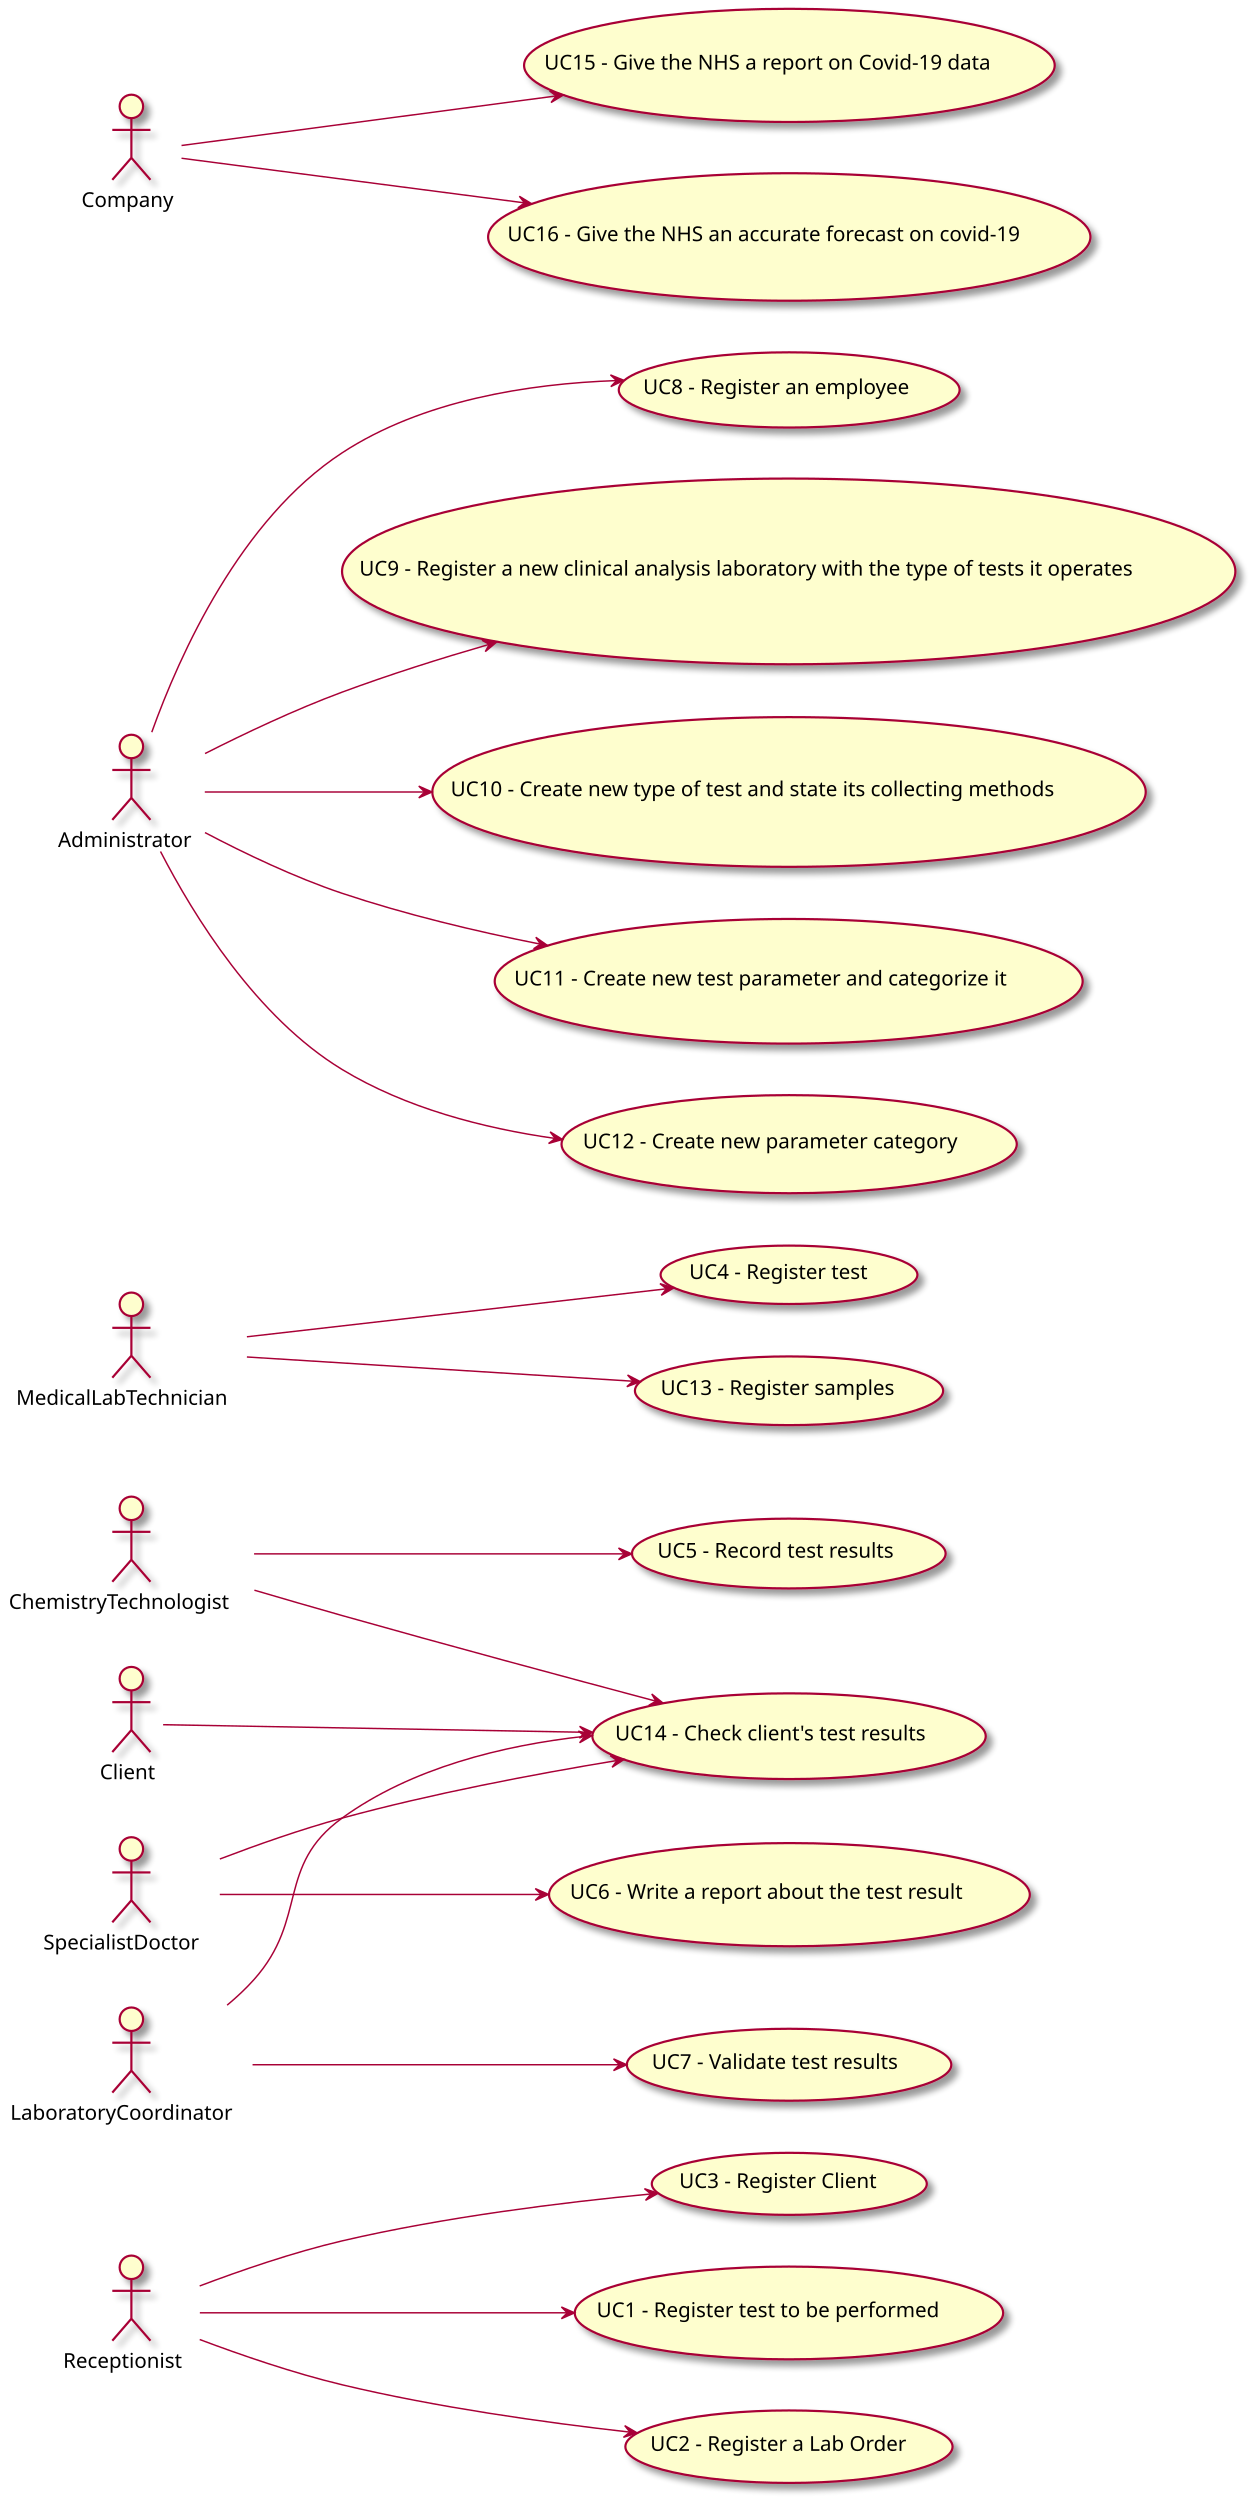
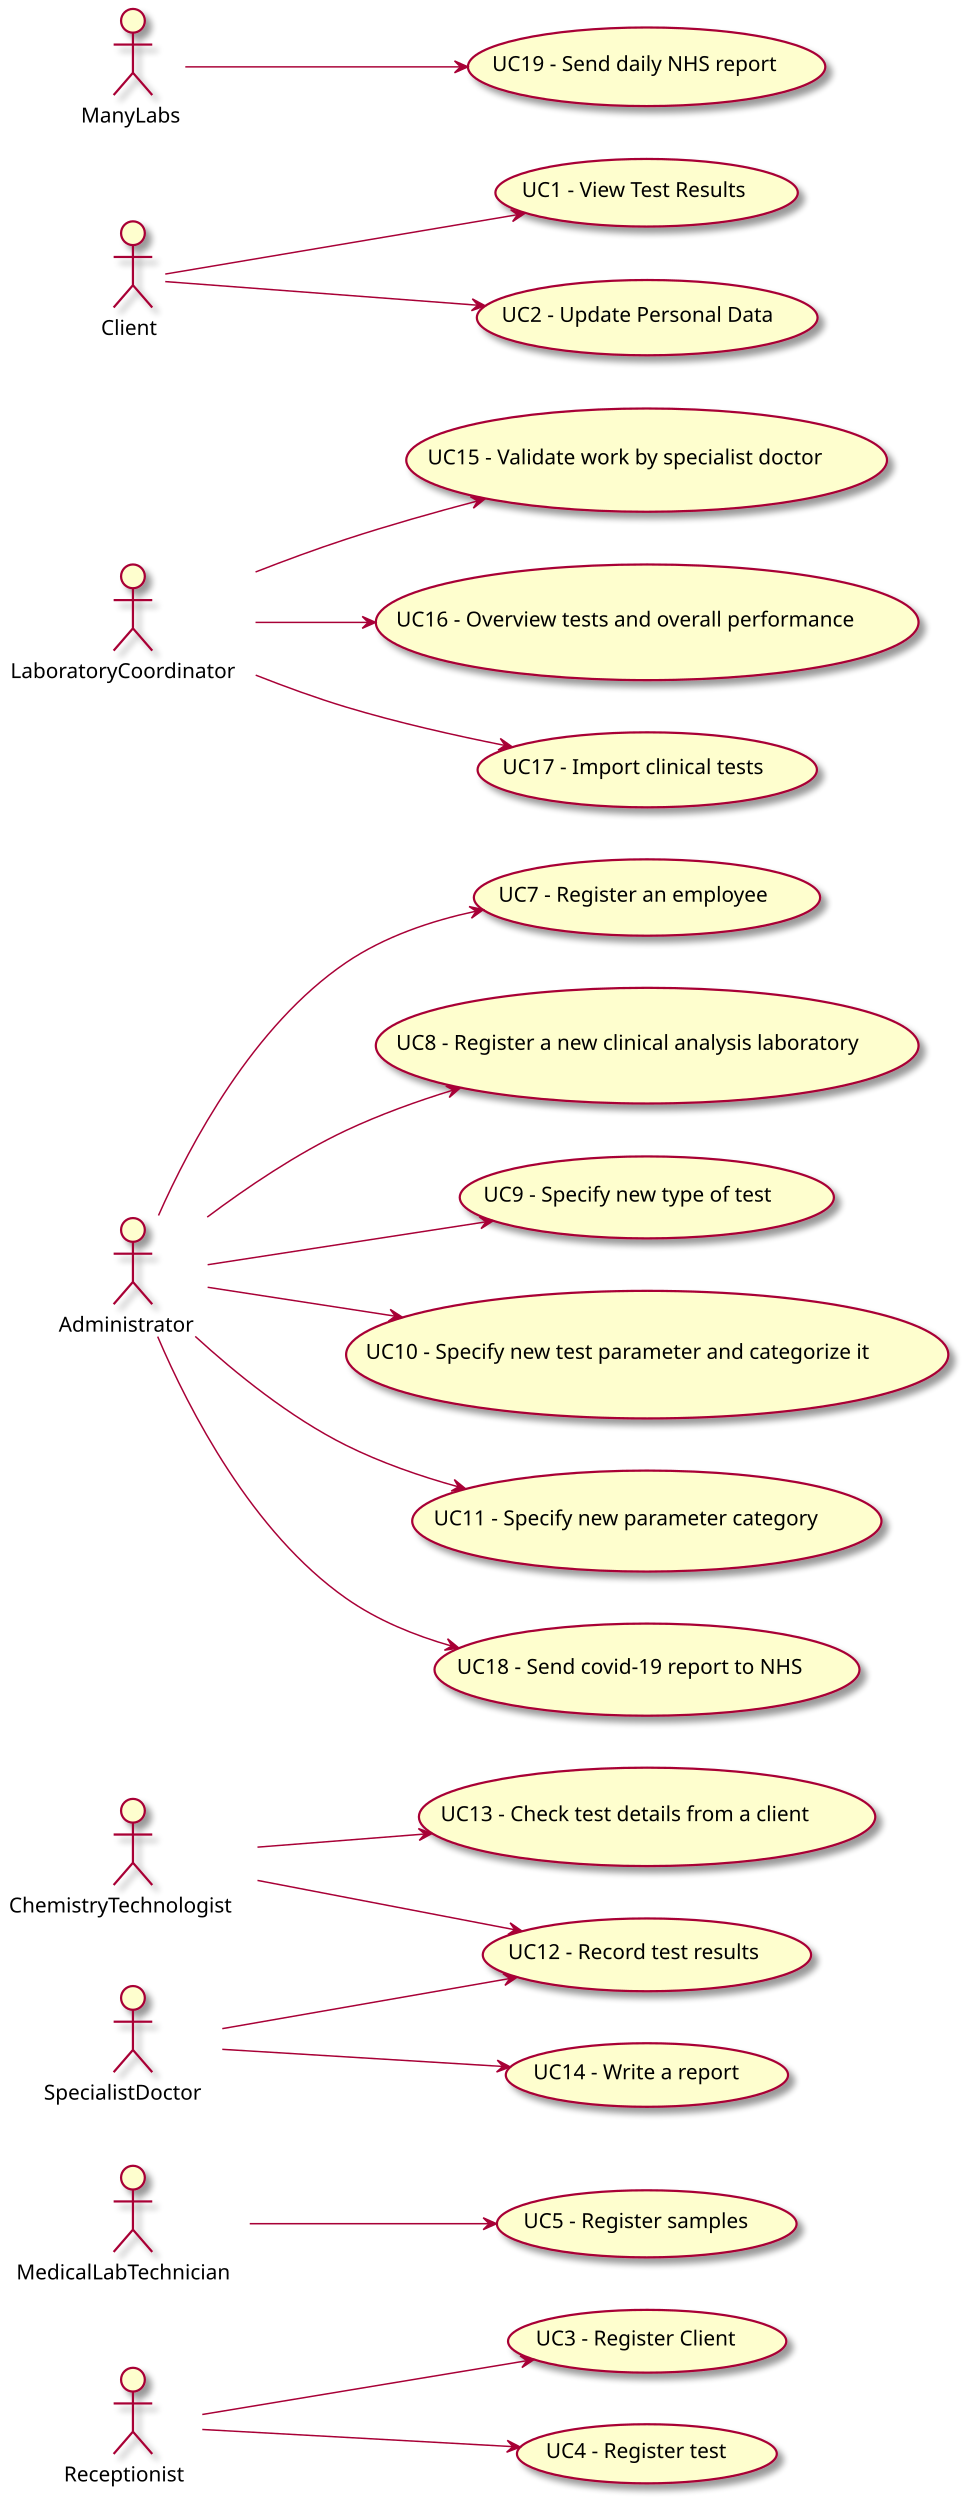
- <svg xmlns="http://www.w3.org/2000/svg" contentScriptType="application/ecmascript" contentStyleType="text/css" height="1703px" preserveAspectRatio="none" style="width:853px;height:1703px;" version="1.1" viewBox="0 0 853 1703" width="853px" zoomAndPan="magnify">
+ <svg xmlns="http://www.w3.org/2000/svg" contentScriptType="application/ecmascript" contentStyleType="text/css" height="1683px" preserveAspectRatio="none" style="width:650px;height:1683px;background:#FFFFFF;" version="1.1" viewBox="0 0 650 1683" width="650px" zoomAndPan="magnify">
  <defs>
-     <filter height="300%" id="f1xmgo1oyegkwq" width="300%" x="-1" y="-1">
+     <filter height="300%" id="fufbobnrvn1ji" width="300%" x="-1" y="-1">
      <feGaussianBlur result="blurOut" stdDeviation="2.0" />
      <feColorMatrix in="blurOut" result="blurOut2" type="matrix" values="0 0 0 0 0 0 0 0 0 0 0 0 0 0 0 0 0 0 .4 0" />
      <feOffset dx="4.0" dy="4.0" in="blurOut2" result="blurOut3" />
      <feBlend in="SourceGraphic" in2="blurOut3" mode="normal" />
    </filter>
  </defs>
  <g>
-     <ellipse cx="89.5" cy="1544.5" fill="#FEFECE" filter="url(#f1xmgo1oyegkwq)" rx="8" ry="8" style="stroke:#A80036;stroke-width:1.5;" />
-     <path d="M89.5,1552.5 L89.5,1579.5 M76.5,1560.5 L102.5,1560.5 M89.5,1579.5 L76.5,1594.5 M89.5,1579.5 L102.5,1594.5 " fill="none" filter="url(#f1xmgo1oyegkwq)" style="stroke:#A80036;stroke-width:1.5;" />
-     <text fill="#000000" font-family="sans-serif" font-size="14" lengthAdjust="spacing" textLength="93" x="43" y="1612.995">Receptionist</text>
-     <ellipse cx="537.669" cy="1487.634" fill="#FEFECE" filter="url(#f1xmgo1oyegkwq)" rx="93.669" ry="21.134" style="stroke:#A80036;stroke-width:1.5;" />
-     <text fill="#000000" font-family="sans-serif" font-size="14" lengthAdjust="spacing" textLength="150" x="462.669" y="1490.48">UC3 - Register Client</text>
-     <ellipse cx="537.43" cy="1575.586" fill="#FEFECE" filter="url(#f1xmgo1oyegkwq)" rx="145.93" ry="31.586" style="stroke:#A80036;stroke-width:1.5;" />
-     <text fill="#000000" font-family="sans-serif" font-size="14" lengthAdjust="spacing" textLength="262" x="406.43" y="1578.433">UC1 - Register test to be performed</text>
-     <ellipse cx="537.444" cy="1666.689" fill="#FEFECE" filter="url(#f1xmgo1oyegkwq)" rx="111.444" ry="24.689" style="stroke:#A80036;stroke-width:1.5;" />
-     <text fill="#000000" font-family="sans-serif" font-size="14" lengthAdjust="spacing" textLength="189" x="442.944" y="1669.535">UC2 - Register a Lab Order</text>
-     <ellipse cx="537.497" cy="1182.699" fill="#FEFECE" filter="url(#f1xmgo1oyegkwq)" rx="133.997" ry="29.199" style="stroke:#A80036;stroke-width:1.5;" />
-     <text fill="#000000" font-family="sans-serif" font-size="14" lengthAdjust="spacing" textLength="237" x="418.997" y="1185.546">UC14 - Check client's test results</text>
-     <ellipse cx="89.5" cy="888.5" fill="#FEFECE" filter="url(#f1xmgo1oyegkwq)" rx="8" ry="8" style="stroke:#A80036;stroke-width:1.5;" />
-     <path d="M89.5,896.5 L89.5,923.5 M76.5,904.5 L102.5,904.5 M89.5,923.5 L76.5,938.5 M89.5,923.5 L102.5,938.5 " fill="none" filter="url(#f1xmgo1oyegkwq)" style="stroke:#A80036;stroke-width:1.5;" />
-     <text fill="#000000" font-family="sans-serif" font-size="14" lengthAdjust="spacing" textLength="157" x="11" y="956.995">MedicalLabTechnician</text>
-     <ellipse cx="537.474" cy="868.395" fill="#FEFECE" filter="url(#f1xmgo1oyegkwq)" rx="87.474" ry="19.895" style="stroke:#A80036;stroke-width:1.5;" />
-     <text fill="#000000" font-family="sans-serif" font-size="14" lengthAdjust="spacing" textLength="136" x="469.474" y="871.242">UC4 - Register test</text>
-     <ellipse cx="537.491" cy="947.398" fill="#FEFECE" filter="url(#f1xmgo1oyegkwq)" rx="104.991" ry="23.398" style="stroke:#A80036;stroke-width:1.5;" />
-     <text fill="#000000" font-family="sans-serif" font-size="14" lengthAdjust="spacing" textLength="175" x="449.991" y="950.245">UC13 - Register samples</text>
-     <ellipse cx="89.5" cy="1027.5" fill="#FEFECE" filter="url(#f1xmgo1oyegkwq)" rx="8" ry="8" style="stroke:#A80036;stroke-width:1.5;" />
-     <path d="M89.5,1035.5 L89.5,1062.5 M76.5,1043.5 L102.5,1043.5 M89.5,1062.5 L76.5,1077.5 M89.5,1062.5 L102.5,1077.5 " fill="none" filter="url(#f1xmgo1oyegkwq)" style="stroke:#A80036;stroke-width:1.5;" />
-     <text fill="#000000" font-family="sans-serif" font-size="14" lengthAdjust="spacing" textLength="167" x="6" y="1095.995">ChemistryTechnologist</text>
-     <ellipse cx="537.328" cy="1058.265" fill="#FEFECE" filter="url(#f1xmgo1oyegkwq)" rx="106.828" ry="23.765" style="stroke:#A80036;stroke-width:1.5;" />
-     <text fill="#000000" font-family="sans-serif" font-size="14" lengthAdjust="spacing" textLength="179" x="447.828" y="1061.112">UC5 - Record test results</text>
-     <ellipse cx="89.5" cy="1259.5" fill="#FEFECE" filter="url(#f1xmgo1oyegkwq)" rx="8" ry="8" style="stroke:#A80036;stroke-width:1.5;" />
-     <path d="M89.5,1267.5 L89.5,1294.5 M76.5,1275.5 L102.5,1275.5 M89.5,1294.5 L76.5,1309.5 M89.5,1294.5 L102.5,1309.5 " fill="none" filter="url(#f1xmgo1oyegkwq)" style="stroke:#A80036;stroke-width:1.5;" />
-     <text fill="#000000" font-family="sans-serif" font-size="14" lengthAdjust="spacing" textLength="120" x="29.5" y="1327.995">SpecialistDoctor</text>
-     <ellipse cx="537.749" cy="1290.65" fill="#FEFECE" filter="url(#f1xmgo1oyegkwq)" rx="163.749" ry="35.15" style="stroke:#A80036;stroke-width:1.5;" />
-     <text fill="#000000" font-family="sans-serif" font-size="14" lengthAdjust="spacing" textLength="299" x="388.249" y="1293.496">UC6 - Write a report about the test result</text>
-     <ellipse cx="89.5" cy="508.5" fill="#FEFECE" filter="url(#f1xmgo1oyegkwq)" rx="8" ry="8" style="stroke:#A80036;stroke-width:1.5;" />
-     <path d="M89.5,516.5 L89.5,543.5 M76.5,524.5 L102.5,524.5 M89.5,543.5 L76.5,558.5 M89.5,543.5 L102.5,558.5 " fill="none" filter="url(#f1xmgo1oyegkwq)" style="stroke:#A80036;stroke-width:1.5;" />
-     <text fill="#000000" font-family="sans-serif" font-size="14" lengthAdjust="spacing" textLength="100" x="39.5" y="576.995">Administrator</text>
-     <ellipse cx="537.594" cy="265.619" fill="#FEFECE" filter="url(#f1xmgo1oyegkwq)" rx="116.094" ry="25.619" style="stroke:#A80036;stroke-width:1.5;" />
-     <text fill="#000000" font-family="sans-serif" font-size="14" lengthAdjust="spacing" textLength="199" x="438.094" y="268.465">UC8 - Register an employee</text>
-     <ellipse cx="537.268" cy="389.253" fill="#FEFECE" filter="url(#f1xmgo1oyegkwq)" rx="304.268" ry="63.254" style="stroke:#A80036;stroke-width:1.5;" />
-     <text fill="#000000" font-family="sans-serif" font-size="14" lengthAdjust="spacing" textLength="585" x="244.768" y="392.1">UC9 - Register a new clinical analysis laboratory with the type of tests it operates</text>
-     <ellipse cx="537.484" cy="539.497" fill="#FEFECE" filter="url(#f1xmgo1oyegkwq)" rx="242.984" ry="50.997" style="stroke:#A80036;stroke-width:1.5;" />
-     <text fill="#000000" font-family="sans-serif" font-size="14" lengthAdjust="spacing" textLength="461" x="306.984" y="542.343">UC10 - Create new type of test and state its collecting methods</text>
-     <ellipse cx="537.254" cy="668.451" fill="#FEFECE" filter="url(#f1xmgo1oyegkwq)" rx="200.254" ry="42.451" style="stroke:#A80036;stroke-width:1.5;" />
-     <text fill="#000000" font-family="sans-serif" font-size="14" lengthAdjust="spacing" textLength="374" x="350.253" y="671.297">UC11 - Create new test parameter and categorize it</text>
-     <ellipse cx="537.56" cy="779.412" fill="#FEFECE" filter="url(#f1xmgo1oyegkwq)" rx="155.06" ry="33.412" style="stroke:#A80036;stroke-width:1.5;" />
-     <text fill="#000000" font-family="sans-serif" font-size="14" lengthAdjust="spacing" textLength="281" x="397.06" y="782.259">UC12 - Create new parameter category</text>
-     <ellipse cx="89.5" cy="1375.5" fill="#FEFECE" filter="url(#f1xmgo1oyegkwq)" rx="8" ry="8" style="stroke:#A80036;stroke-width:1.5;" />
-     <path d="M89.5,1383.5 L89.5,1410.5 M76.5,1391.5 L102.5,1391.5 M89.5,1410.5 L76.5,1425.5 M89.5,1410.5 L102.5,1425.5 " fill="none" filter="url(#f1xmgo1oyegkwq)" style="stroke:#A80036;stroke-width:1.5;" />
-     <text fill="#000000" font-family="sans-serif" font-size="14" lengthAdjust="spacing" textLength="165" x="7" y="1443.995">LaboratoryCoordinator</text>
-     <ellipse cx="537.518" cy="1406.504" fill="#FEFECE" filter="url(#f1xmgo1oyegkwq)" rx="110.518" ry="24.504" style="stroke:#A80036;stroke-width:1.5;" />
-     <text fill="#000000" font-family="sans-serif" font-size="14" lengthAdjust="spacing" textLength="187" x="444.018" y="1409.35">UC7 - Validate test results</text>
-     <ellipse cx="89.5" cy="72.5" fill="#FEFECE" filter="url(#f1xmgo1oyegkwq)" rx="8" ry="8" style="stroke:#A80036;stroke-width:1.5;" />
-     <path d="M89.5,80.5 L89.5,107.5 M76.5,88.5 L102.5,88.5 M89.5,107.5 L76.5,122.5 M89.5,107.5 L102.5,122.5 " fill="none" filter="url(#f1xmgo1oyegkwq)" style="stroke:#A80036;stroke-width:1.5;" />
-     <text fill="#000000" font-family="sans-serif" font-size="14" lengthAdjust="spacing" textLength="68" x="55.5" y="140.995">Company</text>
-     <ellipse cx="537.733" cy="44.547" fill="#FEFECE" filter="url(#f1xmgo1oyegkwq)" rx="180.733" ry="38.547" style="stroke:#A80036;stroke-width:1.5;" />
-     <text fill="#000000" font-family="sans-serif" font-size="14" lengthAdjust="spacing" textLength="334" x="370.733" y="47.393">UC15 - Give the NHS a report on Covid-19 data</text>
-     <ellipse cx="537.648" cy="161.43" fill="#FEFECE" filter="url(#f1xmgo1oyegkwq)" rx="205.148" ry="43.43" style="stroke:#A80036;stroke-width:1.5;" />
-     <text fill="#000000" font-family="sans-serif" font-size="14" lengthAdjust="spacing" textLength="384" x="345.648" y="164.276">UC16 - Give the NHS an accurate forecast on covid-19</text>
-     <ellipse cx="89.5" cy="1143.5" fill="#FEFECE" filter="url(#f1xmgo1oyegkwq)" rx="8" ry="8" style="stroke:#A80036;stroke-width:1.5;" />
-     <path d="M89.5,1151.5 L89.5,1178.5 M76.5,1159.5 L102.5,1159.5 M89.5,1178.5 L76.5,1193.5 M89.5,1178.5 L102.5,1193.5 " fill="none" filter="url(#f1xmgo1oyegkwq)" style="stroke:#A80036;stroke-width:1.5;" />
-     <text fill="#000000" font-family="sans-serif" font-size="14" lengthAdjust="spacing" textLength="43" x="68" y="1211.995">Client</text>
-     <path d="M136.012,1557.197 C163.652,1546.752 199.882,1534.237 233,1526.5 C302.563,1510.249 382.786,1500.31 443.277,1494.536 " fill="none" id="Receptionist-to-Register" style="stroke:#A80036;stroke-width:1.0;" />
-     <polygon fill="#A80036" points="448.331,1494.058,438.995,1490.922,443.353,1494.528,439.747,1498.886,448.331,1494.058" style="stroke:#A80036;stroke-width:1.0;" />
-     <path d="M136.134,1575.5 C194.58,1575.5 298.769,1575.5 386.21,1575.5 " fill="none" id="Receptionist-to-UC1 - Register test to be performed" style="stroke:#A80036;stroke-width:1.0;" />
-     <polygon fill="#A80036" points="391.415,1575.5,382.415,1571.5,386.415,1575.5,382.415,1579.5,391.415,1575.5" style="stroke:#A80036;stroke-width:1.0;" />
-     <path d="M136.039,1593.686 C163.69,1604.09 199.92,1616.602 233,1624.5 C297.16,1639.818 370.377,1650.151 428.821,1656.734 " fill="none" id="Receptionist-to-UC2 - Register a Lab Order" style="stroke:#A80036;stroke-width:1.0;" />
-     <polygon fill="#A80036" points="434.072,1657.32,425.572,1652.344,429.103,1656.764,424.683,1660.295,434.072,1657.32" style="stroke:#A80036;stroke-width:1.0;" />
-     <path d="M168.187,910.616 C248.045,901.485 371.938,887.318 453.637,877.975 " fill="none" id="MedicalLabTechnician-to-UC4 - Register test" style="stroke:#A80036;stroke-width:1.0;" />
-     <polygon fill="#A80036" points="458.956,877.367,449.56,874.414,453.988,877.934,450.468,882.362,458.956,877.367" style="stroke:#A80036;stroke-width:1.0;" />
-     <path d="M168.187,924.377 C240.963,928.946 350.309,935.811 430.965,940.874 " fill="none" id="MedicalLabTechnician-to-UC13 - Register samples" style="stroke:#A80036;stroke-width:1.0;" />
-     <polygon fill="#A80036" points="436.235,941.205,427.504,936.647,431.245,940.891,427.001,944.631,436.235,941.205" style="stroke:#A80036;stroke-width:1.0;" />
-     <path d="M173.083,1058.5 C244.045,1058.5 346.99,1058.5 425.211,1058.5 " fill="none" id="ChemistryTechnologist-to-UC5 - Record test results" style="stroke:#A80036;stroke-width:1.0;" />
-     <polygon fill="#A80036" points="430.327,1058.5,421.327,1054.5,425.327,1058.5,421.327,1062.5,430.327,1058.5" style="stroke:#A80036;stroke-width:1.0;" />
-     <path d="M173.295,1083.249 C192.848,1088.997 213.64,1095.032 233,1100.5 C304.653,1120.736 386.122,1142.69 446.599,1158.785 " fill="none" id="ChemistryTechnologist-to-Check" style="stroke:#A80036;stroke-width:1.0;" />
-     <polygon fill="#A80036" points="451.649,1160.128,443.98,1153.949,446.817,1158.842,441.923,1161.68,451.649,1160.128" style="stroke:#A80036;stroke-width:1.0;" />
-     <path d="M149.725,1290.5 C205.489,1290.5 291.702,1290.5 368.593,1290.5 " fill="none" id="SpecialistDoctor-to-UC6 - Write a report about the test result" style="stroke:#A80036;stroke-width:1.0;" />
-     <polygon fill="#A80036" points="373.644,1290.5,364.644,1286.5,368.644,1290.5,364.644,1294.5,373.644,1290.5" style="stroke:#A80036;stroke-width:1.0;" />
-     <path d="M149.756,1266.355 C175.086,1256.696 205.178,1246.086 233,1238.5 C293.967,1221.877 363.176,1208.685 420.093,1199.29 " fill="none" id="SpecialistDoctor-to-Check" style="stroke:#A80036;stroke-width:1.0;" />
-     <polygon fill="#A80036" points="425.212,1198.45,415.683,1195.961,420.278,1199.26,416.979,1203.855,425.212,1198.45" style="stroke:#A80036;stroke-width:1.0;" />
-     <path d="M103.382,498.77 C122.508,445.54 163.8,353.78 233,308.5 C287.684,272.72 359.739,261.37 419.918,259.25 " fill="none" id="Administrator-to-UC8 - Register an employee" style="stroke:#A80036;stroke-width:1.0;" />
-     <polygon fill="#A80036" points="424.965,259.09,415.845,255.372,419.967,259.246,416.094,263.368,424.965,259.09" style="stroke:#A80036;stroke-width:1.0;" />
-     <path d="M139.664,513.32 C166.694,499.62 201.123,483.3 233,471.5 C264.955,459.67 299.374,448.73 333.154,438.96 " fill="none" id="Administrator-to-UC9 - Register a new clinical analysis laboratory with the type of tests it operates" style="stroke:#A80036;stroke-width:1.0;" />
-     <polygon fill="#A80036" points="338.133,437.52,328.377,436.171,333.329,438.906,330.594,443.857,338.133,437.52" style="stroke:#A80036;stroke-width:1.0;" />
-     <path d="M139.506,539.5 C177.067,539.5 232,539.5 289.093,539.5 " fill="none" id="Administrator-to-UC10 - Create new type of test and state its collecting methods" style="stroke:#A80036;stroke-width:1.0;" />
-     <polygon fill="#A80036" points="294.267,539.5,285.267,535.5,289.267,539.5,285.267,543.5,294.267,539.5" style="stroke:#A80036;stroke-width:1.0;" />
-     <path d="M139.635,567.16 C166.514,581.29 200.809,597.72 233,608.5 C275.912,622.87 323.452,634.28 367.925,643.12 " fill="none" id="Administrator-to-UC11 - Create new test parameter and categorize it" style="stroke:#A80036;stroke-width:1.0;" />
-     <polygon fill="#A80036" points="373.053,644.13,364.995,638.467,368.147,643.164,363.45,646.317,373.053,644.13" style="stroke:#A80036;stroke-width:1.0;" />
-     <path d="M109.332,580.03 C132.083,624.14 174.689,693.099 233,728.5 C276.162,754.704 328.817,768.511 378.074,775.503 " fill="none" id="Administrator-to-UC12 - Create new parameter category" style="stroke:#A80036;stroke-width:1.0;" />
-     <polygon fill="#A80036" points="383.137,776.2,374.766,771.011,378.184,775.519,373.676,778.936,383.137,776.2" style="stroke:#A80036;stroke-width:1.0;" />
-     <path d="M172.044,1406.5 C242.021,1406.5 343.648,1406.5 421.82,1406.5 " fill="none" id="LaboratoryCoordinator-to-UC7 - Validate test results" style="stroke:#A80036;stroke-width:1.0;" />
-     <polygon fill="#A80036" points="426.935,1406.5,417.935,1402.5,421.935,1406.5,417.935,1410.5,426.935,1406.5" style="stroke:#A80036;stroke-width:1.0;" />
-     <path d="M154.722,1365.923 C161.272,1360.479 167.52,1354.639 173,1348.5 C210.083,1306.954 187.902,1271.172 233,1238.5 C280.384,1204.172 342.57,1188.941 398.306,1182.761 " fill="none" id="LaboratoryCoordinator-to-Check" style="stroke:#A80036;stroke-width:1.0;" />
-     <polygon fill="#A80036" points="403.335,1182.226,393.962,1179.2,398.363,1182.755,394.808,1187.155,403.335,1182.226" style="stroke:#A80036;stroke-width:1.0;" />
-     <path d="M123.658,99.11 C177.203,92.03 286.063,77.63 378.558,65.39 " fill="none" id="Company-to-UC15 - Give the NHS a report on Covid-19 data" style="stroke:#A80036;stroke-width:1.0;" />
-     <polygon fill="#A80036" points="383.786,64.7,374.339,61.915,378.829,65.356,375.388,69.846,383.786,64.7" style="stroke:#A80036;stroke-width:1.0;" />
-     <path d="M123.658,107.81 C173.092,114.24 269.674,126.8 356.997,138.16 " fill="none" id="Company-to-UC16 - Give the NHS an accurate forecast on covid-19" style="stroke:#A80036;stroke-width:1.0;" />
-     <polygon fill="#A80036" points="362.204,138.83,353.796,133.701,357.246,138.184,352.763,141.634,362.204,138.83" style="stroke:#A80036;stroke-width:1.0;" />
-     <path d="M111.117,1174.87 C161.533,1175.774 294.523,1178.16 398.51,1180.025 " fill="none" id="Client-to-Check" style="stroke:#A80036;stroke-width:1.0;" />
-     <polygon fill="#A80036" points="403.751,1180.119,394.823,1175.96,398.752,1180.03,394.682,1183.959,403.751,1180.119" style="stroke:#A80036;stroke-width:1.0;" />
+     <ellipse cx="89.5" cy="1602" fill="#FEFECE" filter="url(#fufbobnrvn1ji)" rx="8" ry="8" style="stroke:#A80036;stroke-width:1.5;" />
+     <path d="M89.5,1610 L89.5,1637 M76.5,1618 L102.5,1618 M89.5,1637 L76.5,1652 M89.5,1637 L102.5,1652 " fill="none" filter="url(#fufbobnrvn1ji)" style="stroke:#A80036;stroke-width:1.5;" />
+     <text fill="#000000" font-family="sans-serif" font-size="14" lengthAdjust="spacing" textLength="93" x="43" y="1670.495">Receptionist</text>
+     <ellipse cx="435.669" cy="1576.134" fill="#FEFECE" filter="url(#fufbobnrvn1ji)" rx="93.669" ry="21.134" style="stroke:#A80036;stroke-width:1.5;" />
+     <text fill="#000000" font-family="sans-serif" font-size="14" lengthAdjust="spacing" textLength="150" x="360.669" y="1578.98">UC3 - Register Client</text>
+     <ellipse cx="435.474" cy="1651.895" fill="#FEFECE" filter="url(#fufbobnrvn1ji)" rx="87.474" ry="19.895" style="stroke:#A80036;stroke-width:1.5;" />
+     <text fill="#000000" font-family="sans-serif" font-size="14" lengthAdjust="spacing" textLength="136" x="367.474" y="1654.742">UC4 - Register test</text>
+     <ellipse cx="89.5" cy="1466" fill="#FEFECE" filter="url(#fufbobnrvn1ji)" rx="8" ry="8" style="stroke:#A80036;stroke-width:1.5;" />
+     <path d="M89.5,1474 L89.5,1501 M76.5,1482 L102.5,1482 M89.5,1501 L76.5,1516 M89.5,1501 L102.5,1516 " fill="none" filter="url(#fufbobnrvn1ji)" style="stroke:#A80036;stroke-width:1.5;" />
+     <text fill="#000000" font-family="sans-serif" font-size="14" lengthAdjust="spacing" textLength="157" x="11" y="1534.495">MedicalLabTechnician</text>
+     <ellipse cx="435.382" cy="1497.076" fill="#FEFECE" filter="url(#fufbobnrvn1ji)" rx="100.882" ry="22.576" style="stroke:#A80036;stroke-width:1.5;" />
+     <text fill="#000000" font-family="sans-serif" font-size="14" lengthAdjust="spacing" textLength="166" x="352.382" y="1499.923">UC5 - Register samples</text>
+     <ellipse cx="89.5" cy="1219" fill="#FEFECE" filter="url(#fufbobnrvn1ji)" rx="8" ry="8" style="stroke:#A80036;stroke-width:1.5;" />
+     <path d="M89.5,1227 L89.5,1254 M76.5,1235 L102.5,1235 M89.5,1254 L76.5,1269 M89.5,1254 L102.5,1269 " fill="none" filter="url(#fufbobnrvn1ji)" style="stroke:#A80036;stroke-width:1.5;" />
+     <text fill="#000000" font-family="sans-serif" font-size="14" lengthAdjust="spacing" textLength="167" x="6" y="1287.495">ChemistryTechnologist</text>
+     <ellipse cx="435.518" cy="1316.004" fill="#FEFECE" filter="url(#fufbobnrvn1ji)" rx="110.518" ry="24.504" style="stroke:#A80036;stroke-width:1.5;" />
+     <text fill="#000000" font-family="sans-serif" font-size="14" lengthAdjust="spacing" textLength="187" x="342.018" y="1318.85">UC12 - Record test results</text>
+     <ellipse cx="435.615" cy="1223.123" fill="#FEFECE" filter="url(#fufbobnrvn1ji)" rx="153.615" ry="33.123" style="stroke:#A80036;stroke-width:1.5;" />
+     <text fill="#000000" font-family="sans-serif" font-size="14" lengthAdjust="spacing" textLength="278" x="296.615" y="1225.97">UC13 - Check test details from a client</text>
+     <ellipse cx="89.5" cy="1345" fill="#FEFECE" filter="url(#fufbobnrvn1ji)" rx="8" ry="8" style="stroke:#A80036;stroke-width:1.5;" />
+     <path d="M89.5,1353 L89.5,1380 M76.5,1361 L102.5,1361 M89.5,1380 L76.5,1395 M89.5,1380 L102.5,1395 " fill="none" filter="url(#fufbobnrvn1ji)" style="stroke:#A80036;stroke-width:1.5;" />
+     <text fill="#000000" font-family="sans-serif" font-size="14" lengthAdjust="spacing" textLength="120" x="29.5" y="1413.495">SpecialistDoctor</text>
+     <ellipse cx="435.512" cy="1396.902" fill="#FEFECE" filter="url(#fufbobnrvn1ji)" rx="95.012" ry="21.402" style="stroke:#A80036;stroke-width:1.5;" />
+     <text fill="#000000" font-family="sans-serif" font-size="14" lengthAdjust="spacing" textLength="153" x="359.012" y="1399.749">UC14 - Write a report</text>
+     <ellipse cx="89.5" cy="828" fill="#FEFECE" filter="url(#fufbobnrvn1ji)" rx="8" ry="8" style="stroke:#A80036;stroke-width:1.5;" />
+     <path d="M89.5,836 L89.5,863 M76.5,844 L102.5,844 M89.5,863 L76.5,878 M89.5,863 L102.5,878 " fill="none" filter="url(#fufbobnrvn1ji)" style="stroke:#A80036;stroke-width:1.5;" />
+     <text fill="#000000" font-family="sans-serif" font-size="14" lengthAdjust="spacing" textLength="100" x="39.5" y="896.495">Administrator</text>
+     <ellipse cx="435.56" cy="604.212" fill="#FEFECE" filter="url(#fufbobnrvn1ji)" rx="116.56" ry="25.712" style="stroke:#A80036;stroke-width:1.5;" />
+     <text fill="#000000" font-family="sans-serif" font-size="14" lengthAdjust="spacing" textLength="200" x="335.56" y="607.059">UC7 - Register an employee</text>
+     <ellipse cx="435.68" cy="703.936" fill="#FEFECE" filter="url(#fufbobnrvn1ji)" rx="182.68" ry="38.936" style="stroke:#A80036;stroke-width:1.5;" />
+     <text fill="#000000" font-family="sans-serif" font-size="14" lengthAdjust="spacing" textLength="338" x="266.68" y="706.783">UC8 - Register a new clinical analysis laboratory</text>
+     <ellipse cx="435.447" cy="806.089" fill="#FEFECE" filter="url(#fufbobnrvn1ji)" rx="125.947" ry="27.589" style="stroke:#A80036;stroke-width:1.5;" />
+     <text fill="#000000" font-family="sans-serif" font-size="14" lengthAdjust="spacing" textLength="220" x="325.447" y="808.936">UC9 - Specify new type of test</text>
+     <ellipse cx="435.7" cy="911.94" fill="#FEFECE" filter="url(#fufbobnrvn1ji)" rx="202.7" ry="42.94" style="stroke:#A80036;stroke-width:1.5;" />
+     <text fill="#000000" font-family="sans-serif" font-size="14" lengthAdjust="spacing" textLength="379" x="246.2" y="914.787">UC10 - Specify new test parameter and categorize it</text>
+     <ellipse cx="435.452" cy="1023.99" fill="#FEFECE" filter="url(#fufbobnrvn1ji)" rx="157.952" ry="33.99" style="stroke:#A80036;stroke-width:1.5;" />
+     <text fill="#000000" font-family="sans-serif" font-size="14" lengthAdjust="spacing" textLength="287" x="291.952" y="1026.837">UC11 - Specify new parameter category</text>
+     <ellipse cx="435.557" cy="1124.011" fill="#FEFECE" filter="url(#fufbobnrvn1ji)" rx="143.057" ry="31.011" style="stroke:#A80036;stroke-width:1.5;" />
+     <text fill="#000000" font-family="sans-serif" font-size="14" lengthAdjust="spacing" textLength="256" x="307.557" y="1126.858">UC18 - Send covid-19 report to NHS</text>
+     <ellipse cx="89.5" cy="388" fill="#FEFECE" filter="url(#fufbobnrvn1ji)" rx="8" ry="8" style="stroke:#A80036;stroke-width:1.5;" />
+     <path d="M89.5,396 L89.5,423 M76.5,404 L102.5,404 M89.5,423 L76.5,438 M89.5,423 L102.5,438 " fill="none" filter="url(#fufbobnrvn1ji)" style="stroke:#A80036;stroke-width:1.5;" />
+     <text fill="#000000" font-family="sans-serif" font-size="14" lengthAdjust="spacing" textLength="165" x="7" y="456.495">LaboratoryCoordinator</text>
+     <ellipse cx="435.315" cy="309.763" fill="#FEFECE" filter="url(#fufbobnrvn1ji)" rx="161.815" ry="34.763" style="stroke:#A80036;stroke-width:1.5;" />
+     <text fill="#000000" font-family="sans-serif" font-size="14" lengthAdjust="spacing" textLength="295" x="287.815" y="312.61">UC15 - Validate work by specialist doctor</text>
+     <ellipse cx="435.68" cy="418.936" fill="#FEFECE" filter="url(#fufbobnrvn1ji)" rx="182.68" ry="38.936" style="stroke:#A80036;stroke-width:1.5;" />
+     <text fill="#000000" font-family="sans-serif" font-size="14" lengthAdjust="spacing" textLength="338" x="266.68" y="421.783">UC16 - Overview tests and overall performance</text>
+     <ellipse cx="435.73" cy="518.246" fill="#FEFECE" filter="url(#fufbobnrvn1ji)" rx="114.23" ry="25.246" style="stroke:#A80036;stroke-width:1.5;" />
+     <text fill="#000000" font-family="sans-serif" font-size="14" lengthAdjust="spacing" textLength="195" x="338.23" y="521.093">UC17 - Import clinical tests</text>
+     <ellipse cx="89.5" cy="157" fill="#FEFECE" filter="url(#fufbobnrvn1ji)" rx="8" ry="8" style="stroke:#A80036;stroke-width:1.5;" />
+     <path d="M89.5,165 L89.5,192 M76.5,173 L102.5,173 M89.5,192 L76.5,207 M89.5,192 L102.5,207 " fill="none" filter="url(#fufbobnrvn1ji)" style="stroke:#A80036;stroke-width:1.5;" />
+     <text fill="#000000" font-family="sans-serif" font-size="14" lengthAdjust="spacing" textLength="43" x="68" y="225.495">Client</text>
+     <ellipse cx="435.292" cy="129.758" fill="#FEFECE" filter="url(#fufbobnrvn1ji)" rx="101.792" ry="22.759" style="stroke:#A80036;stroke-width:1.5;" />
+     <text fill="#000000" font-family="sans-serif" font-size="14" lengthAdjust="spacing" textLength="168" x="351.292" y="132.605">UC1 - View Test Results</text>
+     <ellipse cx="435.696" cy="213.839" fill="#FEFECE" filter="url(#fufbobnrvn1ji)" rx="114.696" ry="25.339" style="stroke:#A80036;stroke-width:1.5;" />
+     <text fill="#000000" font-family="sans-serif" font-size="14" lengthAdjust="spacing" textLength="196" x="337.696" y="216.686">UC2 - Update Personal Data</text>
+     <ellipse cx="89.5" cy="14" fill="#FEFECE" filter="url(#fufbobnrvn1ji)" rx="8" ry="8" style="stroke:#A80036;stroke-width:1.5;" />
+     <path d="M89.5,22 L89.5,49 M76.5,30 L102.5,30 M89.5,49 L76.5,64 M89.5,49 L102.5,64 " fill="none" filter="url(#fufbobnrvn1ji)" style="stroke:#A80036;stroke-width:1.5;" />
+     <text fill="#000000" font-family="sans-serif" font-size="14" lengthAdjust="spacing" textLength="70" x="54.5" y="82.495">ManyLabs</text>
+     <ellipse cx="435.303" cy="44.961" fill="#FEFECE" filter="url(#fufbobnrvn1ji)" rx="120.303" ry="26.46" style="stroke:#A80036;stroke-width:1.5;" />
+     <text fill="#000000" font-family="sans-serif" font-size="14" lengthAdjust="spacing" textLength="208" x="331.303" y="47.807">UC19 - Send daily NHS report</text>
+     <path d="M136.181,1625.431 C191.755,1616.222 286.541,1600.516 354.361,1589.279 " fill="none" id="Receptionist-to-Register" style="stroke:#A80036;stroke-width:1.0;" />
+     <polygon fill="#A80036" points="359.605,1588.41,350.072,1585.937,354.673,1589.228,351.381,1593.829,359.605,1588.41" style="stroke:#A80036;stroke-width:1.0;" />
+     <path d="M136.181,1635.523 C189.261,1638.455 278.114,1643.362 345.074,1647.061 " fill="none" id="Receptionist-to-UC4 - Register test" style="stroke:#A80036;stroke-width:1.0;" />
+     <polygon fill="#A80036" points="350.262,1647.347,341.496,1642.857,345.27,1647.072,341.055,1650.845,350.262,1647.347" style="stroke:#A80036;stroke-width:1.0;" />
+     <path d="M168.129,1497 C215.642,1497 277.069,1497 328.96,1497 " fill="none" id="MedicalLabTechnician-to-UC5 - Register samples" style="stroke:#A80036;stroke-width:1.0;" />
+     <polygon fill="#A80036" points="334.271,1497,325.271,1493,329.271,1497,325.271,1501,334.271,1497" style="stroke:#A80036;stroke-width:1.0;" />
+     <path d="M173.334,1265.893 C225.624,1275.925 293.11,1288.873 346.381,1299.093 " fill="none" id="ChemistryTechnologist-to-UC12 - Record test results" style="stroke:#A80036;stroke-width:1.0;" />
+     <polygon fill="#A80036" points="351.491,1300.074,343.407,1294.448,346.581,1299.131,341.898,1302.305,351.491,1300.074" style="stroke:#A80036;stroke-width:1.0;" />
+     <path d="M173.334,1243.498 C207.106,1240.848 247.217,1237.7 285.744,1234.676 " fill="none" id="ChemistryTechnologist-to-UC13 - Check test details from a client" style="stroke:#A80036;stroke-width:1.0;" />
+     <polygon fill="#A80036" points="290.923,1234.269,281.637,1230.986,285.938,1234.66,282.264,1238.961,290.923,1234.269" style="stroke:#A80036;stroke-width:1.0;" />
+     <path d="M149.636,1379.61 C201.486,1382.775 277.835,1387.436 338.443,1391.136 " fill="none" id="SpecialistDoctor-to-UC14 - Write a report" style="stroke:#A80036;stroke-width:1.0;" />
+     <polygon fill="#A80036" points="343.516,1391.446,334.776,1386.906,338.525,1391.142,334.289,1394.891,343.516,1391.446" style="stroke:#A80036;stroke-width:1.0;" />
+     <path d="M149.636,1365.686 C202.793,1356.414 281.702,1342.651 342.998,1331.96 " fill="none" id="SpecialistDoctor-to-UC12 - Record test results" style="stroke:#A80036;stroke-width:1.0;" />
+     <polygon fill="#A80036" points="348.125,1331.065,338.572,1328.67,343.199,1331.924,339.945,1336.551,348.125,1331.065" style="stroke:#A80036;stroke-width:1.0;" />
+     <path d="M106.695,818.268 C128.124,769.85 170.623,690.3 233,648 C258.634,630.62 289.948,619.96 320.179,613.46 " fill="none" id="Administrator-to-UC7 - Register an employee" style="stroke:#A80036;stroke-width:1.0;" />
+     <polygon fill="#A80036" points="325.414,612.38,315.789,610.29,320.518,613.395,317.413,618.124,325.414,612.38" style="stroke:#A80036;stroke-width:1.0;" />
+     <path d="M139.503,819.356 C165.926,799.558 199.843,776.571 233,761 C255.598,750.387 280.572,741.367 305.02,733.848 " fill="none" id="Administrator-to-UC8 - Register a new clinical analysis laboratory" style="stroke:#A80036;stroke-width:1.0;" />
+     <polygon fill="#A80036" points="309.902,732.364,300.128,731.155,305.118,733.819,302.455,738.809,309.902,732.364" style="stroke:#A80036;stroke-width:1.0;" />
+     <path d="M139.787,851.406 C188.395,843.917 264.286,832.225 326.882,822.581 " fill="none" id="Administrator-to-UC9 - Specify new type of test" style="stroke:#A80036;stroke-width:1.0;" />
+     <polygon fill="#A80036" points="332.129,821.772,322.625,819.189,327.187,822.534,323.843,827.096,332.129,821.772" style="stroke:#A80036;stroke-width:1.0;" />
+     <path d="M139.787,866.594 C173.306,871.758 219.799,878.921 265.96,886.033 " fill="none" id="Administrator-to-UC10 - Specify new test parameter and categorize it" style="stroke:#A80036;stroke-width:1.0;" />
+     <polygon fill="#A80036" points="271.004,886.81,262.718,881.486,266.062,886.048,261.5,889.393,271.004,886.81" style="stroke:#A80036;stroke-width:1.0;" />
+     <path d="M131.446,899.672 C158.279,924.206 195.268,954.243 233,973 C256.402,984.633 282.69,993.766 308.357,1000.882 " fill="none" id="Administrator-to-UC11 - Specify new parameter category" style="stroke:#A80036;stroke-width:1.0;" />
+     <polygon fill="#A80036" points="313.481,1002.278,305.851,996.051,308.657,1000.962,303.746,1003.769,313.481,1002.278" style="stroke:#A80036;stroke-width:1.0;" />
+     <path d="M106.145,899.809 C127.275,949.304 169.724,1031.606 233,1076 C253.975,1090.716 278.883,1100.959 303.91,1108.078 " fill="none" id="Administrator-to-UC18 - Send covid-19 report to NHS" style="stroke:#A80036;stroke-width:1.0;" />
+     <polygon fill="#A80036" points="308.916,1109.461,301.306,1103.208,304.097,1108.129,299.176,1110.919,308.916,1109.461" style="stroke:#A80036;stroke-width:1.0;" />
+     <path d="M172.038,385.06 C191.828,377.35 213.039,369.52 233,363 C261.359,353.73 292.36,344.94 321.358,337.27 " fill="none" id="LaboratoryCoordinator-to-UC15 - Validate work by specialist doctor" style="stroke:#A80036;stroke-width:1.0;" />
+     <polygon fill="#A80036" points="326.369,335.95,316.647,334.376,321.534,337.224,318.686,342.112,326.369,335.95" style="stroke:#A80036;stroke-width:1.0;" />
+     <path d="M172.023,419 C195.027,419 221.049,419 247.548,419 " fill="none" id="LaboratoryCoordinator-to-UC16 - Overview tests and overall performance" style="stroke:#A80036;stroke-width:1.0;" />
+     <polygon fill="#A80036" points="252.854,419,243.854,415,247.854,419,243.854,423,252.854,419" style="stroke:#A80036;stroke-width:1.0;" />
+     <path d="M172.139,454.5 C191.832,462.26 212.975,469.96 233,476 C267.401,486.38 305.866,495.08 339.894,501.83 " fill="none" id="LaboratoryCoordinator-to-UC17 - Import clinical tests" style="stroke:#A80036;stroke-width:1.0;" />
+     <polygon fill="#A80036" points="344.882,502.81,336.824,497.147,339.976,501.845,335.279,504.997,344.882,502.81" style="stroke:#A80036;stroke-width:1.0;" />
+     <path d="M111.244,184.5 C157.013,176.79 268.87,157.93 348.142,144.56 " fill="none" id="Client-to-UC1 - View Test Results" style="stroke:#A80036;stroke-width:1.0;" />
+     <polygon fill="#A80036" points="353.315,143.69,343.776,141.238,348.384,144.519,345.103,149.127,353.315,143.69" style="stroke:#A80036;stroke-width:1.0;" />
+     <path d="M111.244,189.57 C152.028,192.65 245.286,199.7 321.206,205.44 " fill="none" id="Client-to-UC2 - Update Personal Data" style="stroke:#A80036;stroke-width:1.0;" />
+     <polygon fill="#A80036" points="326.641,205.85,317.968,201.183,321.655,205.473,317.365,209.16,326.641,205.85" style="stroke:#A80036;stroke-width:1.0;" />
+     <path d="M124.742,45 C167.722,45 243.823,45 309.836,45 " fill="none" id="ManyLabs-to-UC19 - Send daily NHS report" style="stroke:#A80036;stroke-width:1.0;" />
+     <polygon fill="#A80036" points="314.974,45,305.974,41,309.974,45,305.974,49,314.974,45" style="stroke:#A80036;stroke-width:1.0;" />
  </g>
</svg>
